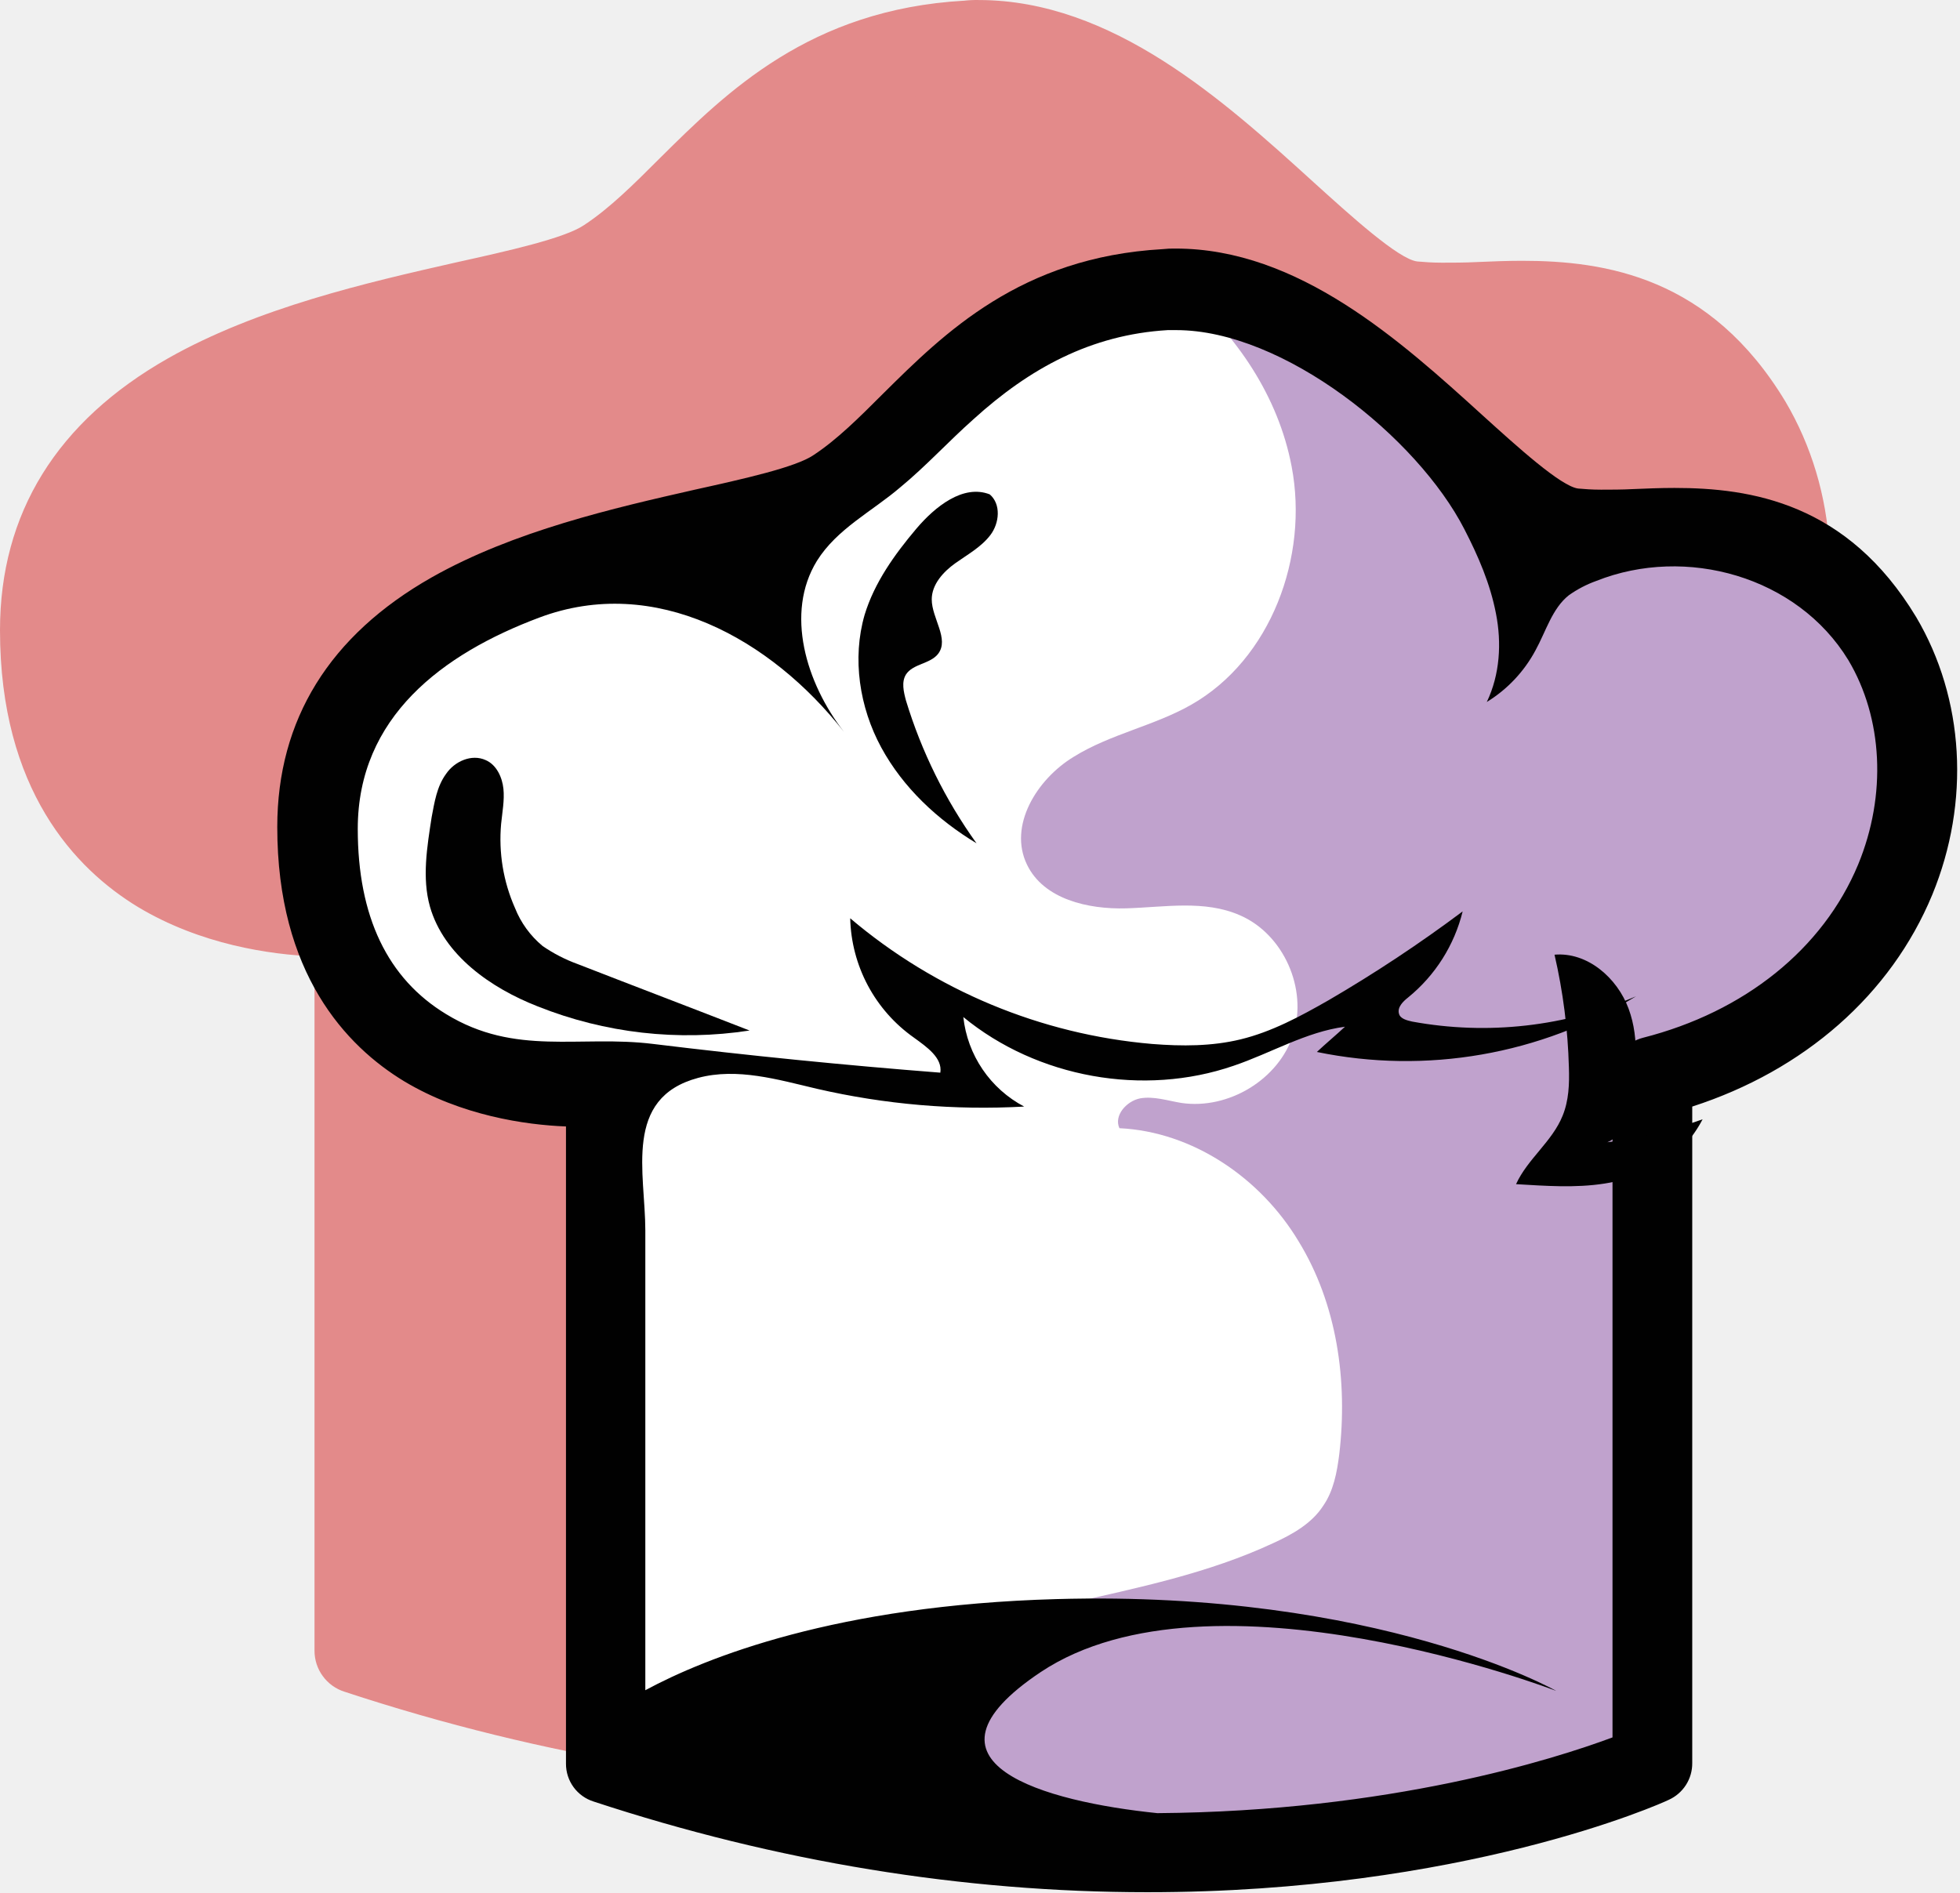
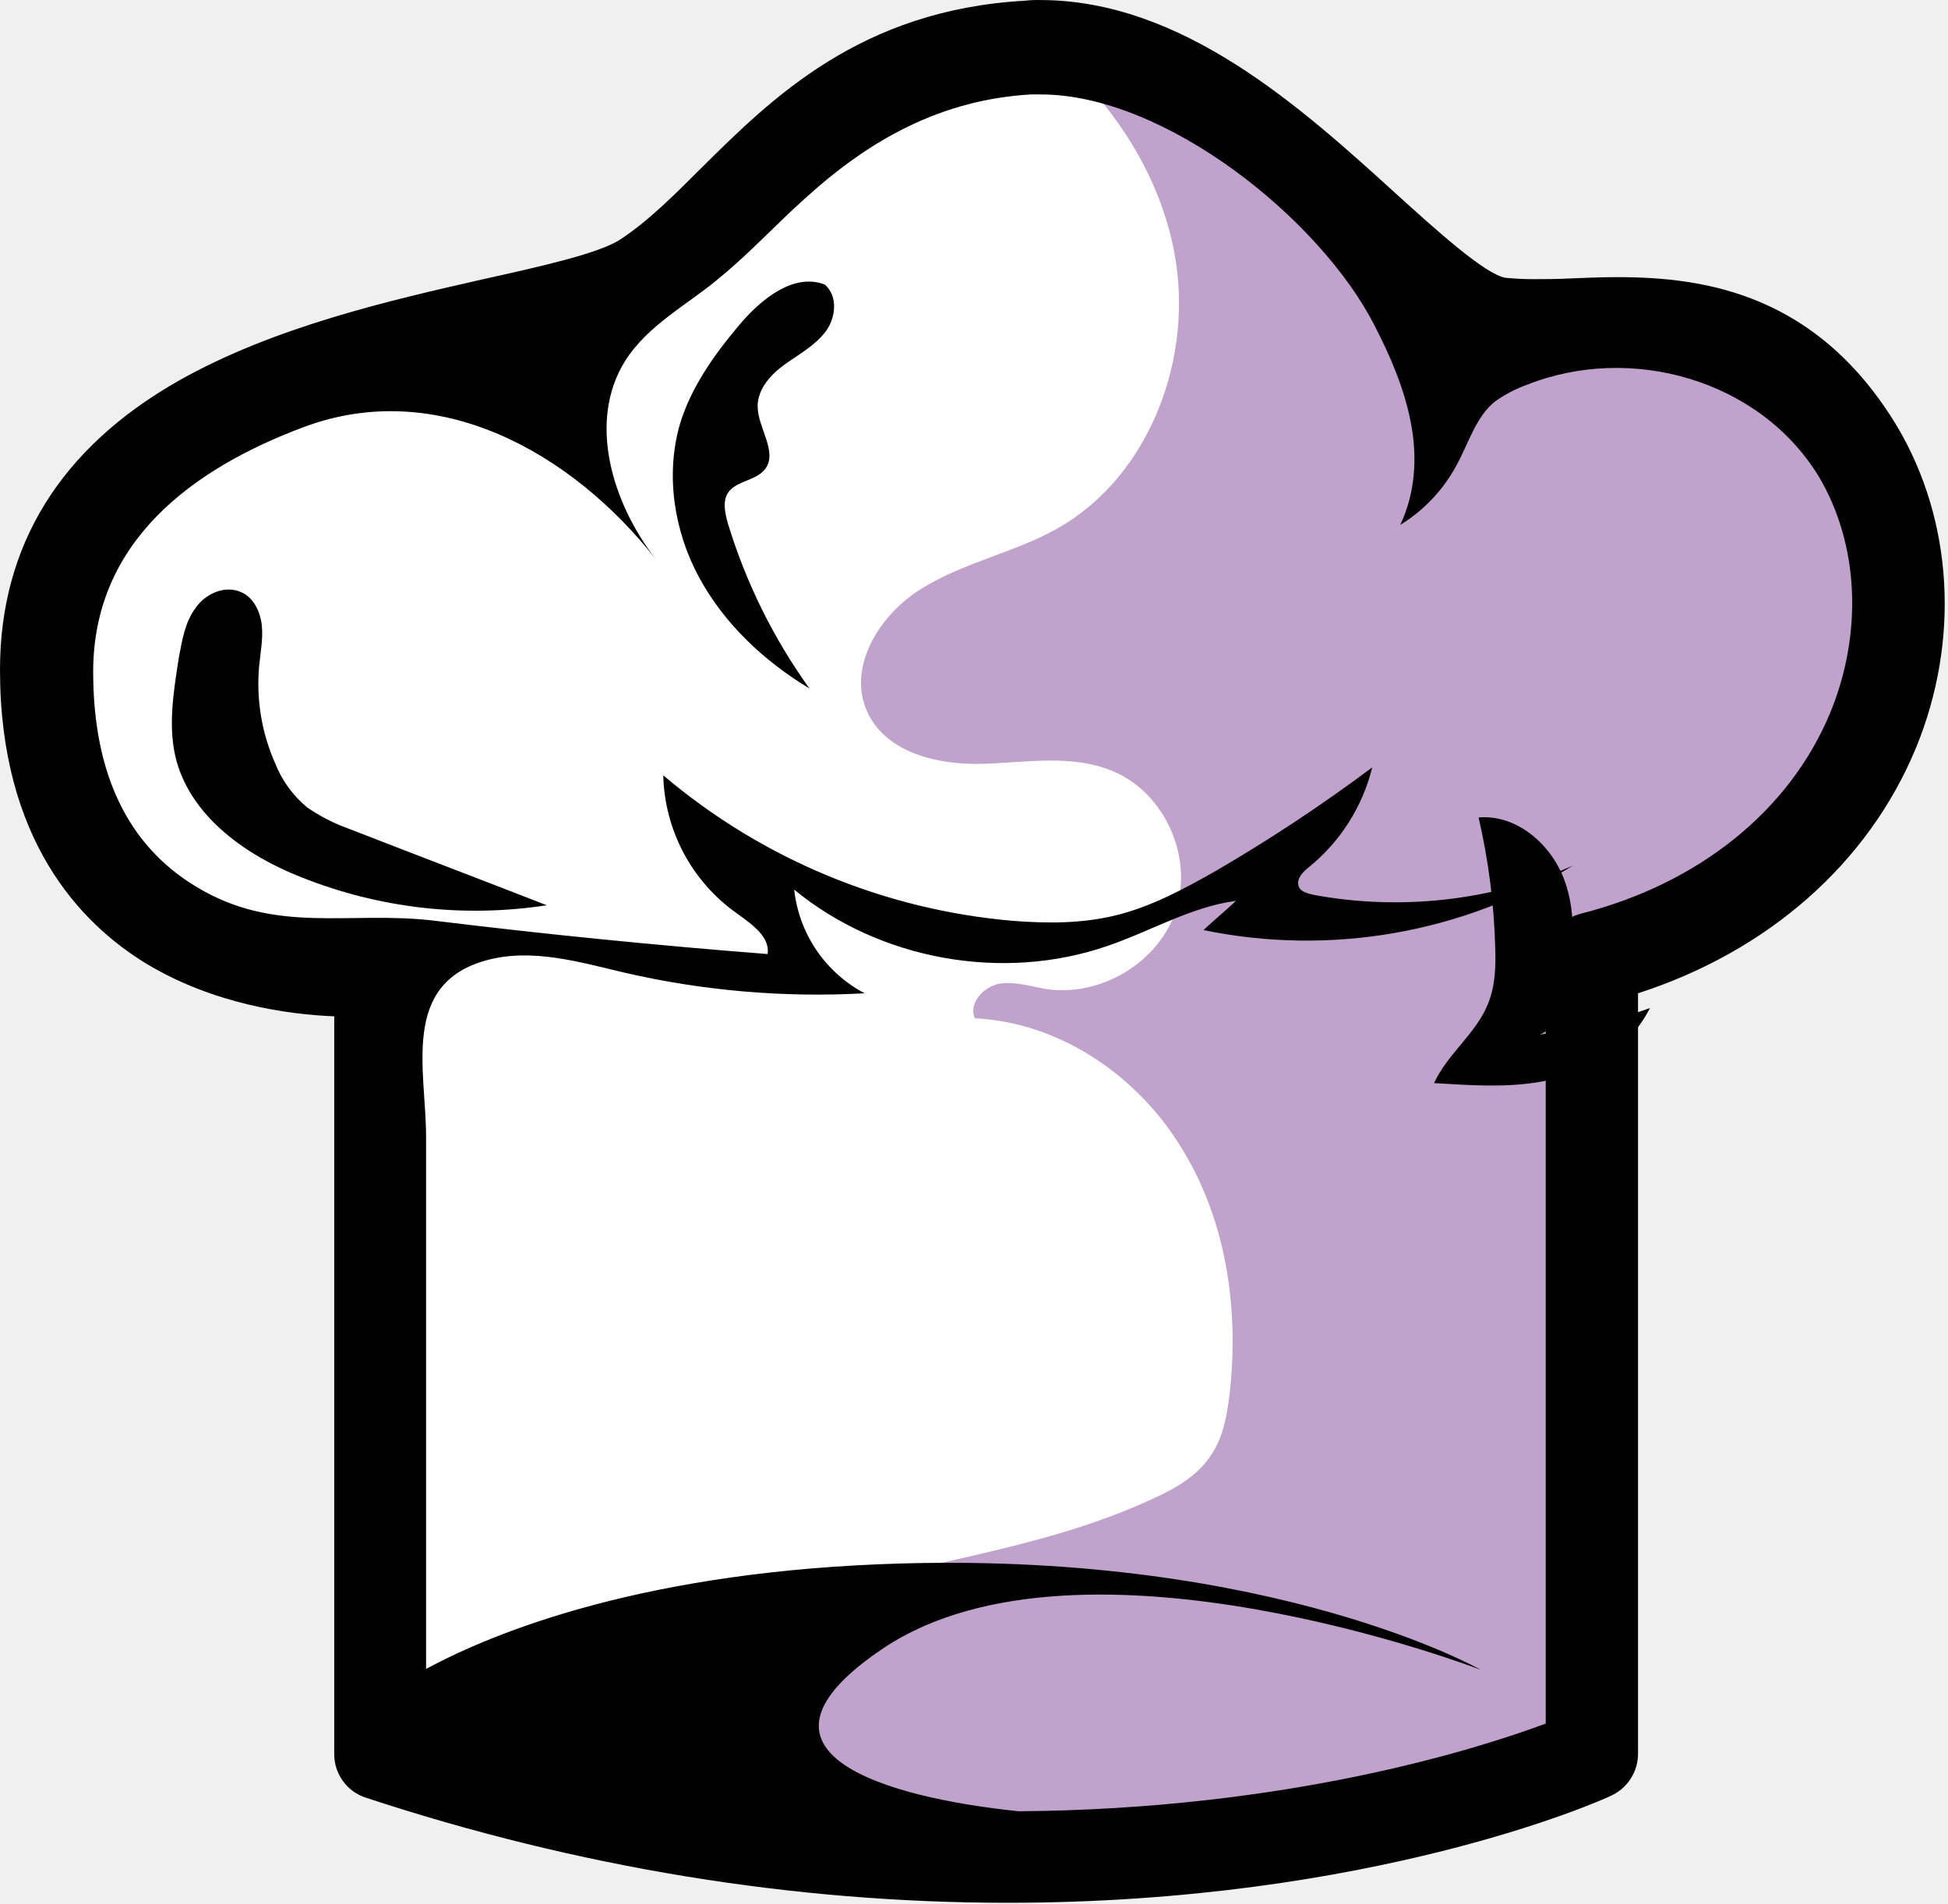
- <svg xmlns="http://www.w3.org/2000/svg" width="205" height="198" viewBox="0 0 205 198" fill="none">
-   <path d="M147.622 31.935C138.53 30.826 121.527 3.554 101.057 4.664C80.654 5.778 73.786 20.557 63.584 27.358C53.383 34.159 4.531 33.049 4.531 65.944C4.531 98.839 37.426 95.439 37.426 95.439V172.608C106.681 195.302 156.646 172.608 156.646 172.608V94.325C183.917 87.524 193.009 61.43 182.74 44.36C172.471 27.29 156.646 33.049 147.622 31.935Z" fill="#E38A8A" />
-   <path d="M147.618 31.848C138.855 30.734 122.65 5.23 103.083 4.576C109.293 9.808 114.069 16.862 115.575 24.848C117.537 35.117 113.217 46.821 104.129 51.989C99.876 54.41 94.906 55.326 90.721 57.934C86.536 60.482 83.266 65.781 85.426 70.22C87.321 74.144 92.358 75.321 96.738 75.19C101.117 75.059 105.631 74.207 109.686 75.983C114.656 78.139 117.406 84.353 115.769 89.521C114.132 94.689 108.378 98.153 103.015 97.369C101.43 97.107 99.876 96.576 98.307 96.845C96.722 97.17 95.299 98.827 95.953 100.246C104.323 100.642 112.04 105.933 116.36 113.127C120.739 120.261 121.984 129.019 121.001 137.39C120.739 139.482 120.347 141.575 119.17 143.275C117.862 145.305 115.638 146.545 113.478 147.528C98.767 154.396 81.305 154.135 67.243 162.244C65.479 163.29 63.712 164.467 62.602 166.1C61.227 168.082 60.771 170.483 60.703 172.837C60.657 174.884 60.877 176.928 61.357 178.917C117.993 190.3 156.773 172.639 156.773 172.639V94.238C184.045 87.433 193.137 61.342 182.868 44.272C172.599 27.27 156.643 32.957 147.618 31.848Z" fill="#E38A8A" />
-   <path d="M159.197 27.282C157.56 27.282 155.991 27.349 154.489 27.413C153.181 27.48 151.936 27.48 150.827 27.48C149.78 27.48 148.928 27.413 148.211 27.349C146.249 27.088 141.343 22.641 137.352 19.027C128.002 10.525 116.346 0.003 102.364 0.003C101.862 -0.008 101.36 0.014 100.862 0.07C84.707 0.986 76.008 9.618 69.013 16.549C66.329 19.233 63.781 21.781 61.086 23.549C59.061 24.92 53.239 26.228 47.611 27.472C38.388 29.565 26.946 32.181 17.593 37.476C5.953 44.082 0 53.697 0 65.924C0 82.602 7.847 90.893 14.454 94.896C20.994 98.819 28.254 99.866 32.895 100.048V172.663C32.889 173.625 33.192 174.564 33.76 175.34C34.327 176.117 35.128 176.692 36.046 176.979C56.909 183.848 78.164 187.312 99.157 187.312C135.061 187.312 157.624 177.241 158.539 176.785C159.345 176.423 160.027 175.834 160.503 175.09C160.979 174.346 161.228 173.479 161.219 172.596V97.781C173.972 93.663 183.849 85.031 188.565 73.649C192.925 63.055 192.227 51.284 186.734 41.998C178.883 28.974 167.893 27.282 159.197 27.282ZM180.123 70.193C176.132 79.808 167.175 87.001 155.599 89.942C154.614 90.195 153.741 90.766 153.115 91.567C152.488 92.367 152.144 93.352 152.135 94.369V169.671C145.464 172.156 126.77 178.109 100.271 178.303C87.521 176.995 71.43 172.612 86.998 162.216C106.486 149.268 145.726 164.372 145.726 164.372C145.726 164.372 125.513 152.879 88.762 153.909C63.714 154.611 48.867 160.555 41.935 164.293V111.91C41.935 105.367 39.387 96.802 47.952 94.511C52.403 93.322 57.044 94.709 61.49 95.756C69.225 97.54 77.174 98.221 85.1 97.781C83.197 96.778 81.57 95.323 80.362 93.544C79.153 91.766 78.4 89.718 78.168 87.579C86.606 94.511 98.702 96.671 108.971 93.128C113.219 91.689 117.21 89.268 121.653 88.681C120.607 89.66 119.497 90.576 118.451 91.559C130.936 94.135 143.934 91.868 154.81 85.217C146.78 88.675 137.905 89.677 129.306 88.095C128.716 87.964 127.931 87.77 127.8 87.179C127.606 86.462 128.26 85.808 128.846 85.348C131.929 82.841 134.111 79.397 135.061 75.539C130.159 79.209 125.049 82.594 119.759 85.677C116.552 87.508 113.283 89.272 109.751 90.124C106.482 90.917 103.081 90.917 99.681 90.647C87.004 89.561 74.981 84.554 65.279 76.324C65.343 79.001 66.032 81.626 67.293 83.988C68.554 86.35 70.351 88.384 72.54 89.926C73.979 90.972 75.81 92.216 75.548 93.917C64.625 93.066 53.725 91.976 42.847 90.647C34.413 89.601 27.152 92.086 19.242 87.247C12.572 83.2 9.171 76.138 9.171 66.13C9.171 53.376 18.853 46.183 29.84 42.061C43.049 37.091 56.259 44.483 64.566 55.077C60.25 49.528 57.828 41.538 61.49 35.589C63.781 31.927 67.768 29.965 70.975 27.219C73.915 24.797 76.468 21.987 79.345 19.435C85.686 13.68 92.685 9.82 101.448 9.297H102.431C114.658 9.297 129.897 21.527 135.259 31.991C136.844 35.066 138.204 38.205 138.858 41.605C139.512 44.938 139.313 48.537 137.811 51.676C140.15 50.241 142.065 48.209 143.36 45.791C144.549 43.631 145.258 41.015 147.157 39.513C148.123 38.826 149.179 38.276 150.296 37.876C160.497 33.822 173.184 37.353 179.006 46.904C182.937 53.507 183.393 62.266 180.123 70.193Z" fill="#E38A8A" />
-   <path d="M154.028 97.738C154.821 94.076 155.273 90.152 153.965 86.621C152.657 83.09 149.256 80.149 145.527 80.474C146.499 84.681 147.047 88.975 147.164 93.291C147.227 95.189 147.164 97.084 146.442 98.84C145.253 101.78 142.455 103.746 141.144 106.624C144.481 106.818 147.881 107.079 151.218 106.556C154.555 106.033 157.888 104.725 160.243 102.304C161.092 101.378 161.817 100.346 162.399 99.232C158.886 100.497 155.246 101.374 151.543 101.848C153.049 101.273 153.703 99.375 154.028 97.738Z" fill="#E38A8A" />
-   <path d="M30.229 79.482C28.838 78.329 27.758 76.845 27.09 75.166C25.752 72.15 25.206 68.841 25.505 65.555C25.635 64.247 25.901 62.872 25.766 61.564C25.631 60.256 24.973 58.818 23.737 58.294C22.152 57.573 20.206 58.425 19.223 59.88C18.176 61.318 17.915 63.086 17.59 64.786C17.067 68.187 16.476 71.718 17.392 74.988C18.977 80.536 24.327 84.274 29.678 86.366C37.333 89.42 45.665 90.368 53.81 89.113C47.267 86.561 40.731 84.076 34.188 81.527C32.787 81.016 31.457 80.329 30.229 79.482Z" fill="#E38A8A" />
-   <path d="M72.807 31.94C70.322 34.885 68.031 38.087 66.921 41.749C65.483 46.719 66.331 52.279 68.816 56.857C71.301 61.434 75.224 65.097 79.671 67.78C76.117 62.828 73.401 57.327 71.63 51.495C71.368 50.512 71.106 49.402 71.63 48.55C72.422 47.309 74.376 47.361 75.292 46.196C76.6 44.495 74.57 42.141 74.57 39.985C74.57 38.285 75.878 36.846 77.254 35.863C78.629 34.88 80.198 34.032 81.245 32.661C82.291 31.29 82.485 29.13 81.177 28.016C78.169 26.839 74.963 29.391 72.807 31.94Z" fill="#E38A8A" />
-   <path d="M164.512 55.315C156.166 54.296 140.558 29.262 121.767 30.28C103.038 31.303 96.733 44.869 87.368 51.112C78.003 57.356 33.159 56.337 33.159 86.534C33.159 116.731 63.356 113.609 63.356 113.609V184.448C126.93 205.28 172.796 184.448 172.796 184.448V112.587C197.831 106.344 206.177 82.39 196.75 66.72C187.323 51.051 172.796 56.337 164.512 55.315Z" fill="white" />
-   <path d="M164.511 55.236C156.467 54.213 141.59 30.802 123.628 30.201C129.329 35.004 133.713 41.48 135.096 48.81C136.897 58.237 132.931 68.981 124.589 73.725C120.685 75.948 116.123 76.788 112.281 79.182C108.439 81.521 105.437 86.386 107.42 90.46C109.159 94.062 113.783 95.143 117.804 95.023C121.824 94.903 125.968 94.12 129.69 95.75C134.252 97.73 136.777 103.434 135.274 108.178C133.772 112.923 128.489 116.102 123.567 115.382C122.111 115.142 120.685 114.654 119.244 114.902C117.789 115.2 116.483 116.721 117.083 118.023C124.767 118.387 131.851 123.244 135.816 129.847C139.836 136.396 140.979 144.436 140.077 152.12C139.836 154.041 139.476 155.962 138.396 157.523C137.195 159.386 135.154 160.524 133.171 161.427C119.666 167.732 103.637 167.492 90.728 174.935C89.109 175.896 87.487 176.976 86.468 178.475C85.206 180.294 84.787 182.499 84.725 184.66C84.683 186.539 84.884 188.415 85.326 190.241C137.315 200.69 172.915 184.478 172.915 184.478V112.508C197.949 106.261 206.295 82.311 196.869 66.641C187.442 51.033 172.795 56.254 164.511 55.236Z" fill="#C0A2CD" />
-   <path d="M175.138 51.044C173.636 51.044 172.195 51.106 170.816 51.164C169.616 51.226 168.473 51.226 167.455 51.226C166.494 51.226 165.712 51.164 165.053 51.106C163.253 50.866 158.748 46.784 155.085 43.466C146.502 35.662 135.802 26.003 122.967 26.003C122.506 25.992 122.046 26.013 121.588 26.064C106.759 26.905 98.773 34.829 92.352 41.192C89.889 43.655 87.549 45.994 85.075 47.617C83.216 48.876 77.872 50.076 72.706 51.219C64.239 53.14 53.736 55.541 45.15 60.402C34.465 66.466 29 75.293 29 86.516C29 101.826 36.204 109.437 42.268 113.112C48.271 116.713 54.937 117.674 59.197 117.841V184.5C59.192 185.383 59.47 186.244 59.99 186.957C60.511 187.671 61.247 188.198 62.089 188.462C81.241 194.767 100.752 197.947 120.024 197.947C152.982 197.947 173.694 188.702 174.535 188.284C175.274 187.951 175.9 187.41 176.337 186.727C176.774 186.044 177.002 185.249 176.994 184.438V115.76C188.702 111.98 197.768 104.056 202.097 93.607C206.099 83.882 205.459 73.077 200.417 64.553C193.209 52.598 183.121 51.044 175.138 51.044ZM194.348 90.435C190.684 99.261 182.462 105.864 171.835 108.564C170.931 108.796 170.13 109.321 169.555 110.055C168.98 110.79 168.663 111.695 168.655 112.628V181.753C162.532 184.034 145.371 189.499 121.046 189.677C109.342 188.476 94.571 184.453 108.862 174.91C126.751 163.024 162.772 176.889 162.772 176.889C162.772 176.889 144.218 166.338 110.481 167.284C87.487 167.928 73.859 173.385 67.496 176.816V128.73C67.496 122.724 65.156 114.861 73.018 112.759C77.104 111.667 81.364 112.941 85.446 113.901C92.547 115.538 99.843 116.164 107.119 115.76C105.373 114.839 103.879 113.504 102.77 111.871C101.66 110.238 100.969 108.358 100.756 106.395C108.502 112.759 119.605 114.741 129.032 111.489C132.932 110.168 136.596 107.945 140.674 107.407C139.713 108.305 138.695 109.146 137.734 110.048C149.195 112.413 161.127 110.332 171.111 104.227C163.739 107.401 155.593 108.32 147.699 106.868C147.157 106.748 146.437 106.57 146.317 106.028C146.139 105.369 146.739 104.769 147.277 104.347C150.107 102.046 152.11 98.885 152.982 95.343C148.482 98.711 143.792 101.819 138.935 104.649C135.992 106.33 132.99 107.949 129.749 108.731C126.747 109.459 123.625 109.459 120.504 109.211C108.868 108.214 97.83 103.618 88.924 96.063C88.983 98.52 89.616 100.93 90.773 103.098C91.931 105.267 93.58 107.134 95.59 108.549C96.91 109.51 98.591 110.652 98.351 112.213C88.324 111.432 78.318 110.431 68.332 109.211C60.59 108.251 53.925 110.532 46.663 106.09C40.54 102.375 37.419 95.892 37.419 86.706C37.419 74.998 46.307 68.395 56.392 64.611C68.518 60.049 80.644 66.834 88.27 76.559C84.308 71.465 82.085 64.131 85.446 58.67C87.549 55.308 91.209 53.507 94.153 50.986C96.852 48.763 99.195 46.184 101.836 43.841C107.657 38.558 114.082 35.014 122.127 34.534H123.029C134.253 34.534 148.241 45.761 153.164 55.366C154.619 58.19 155.867 61.071 156.467 64.192C157.068 67.252 156.886 70.556 155.507 73.437C157.653 72.12 159.411 70.255 160.6 68.034C161.692 66.052 162.343 63.651 164.086 62.272C164.973 61.641 165.942 61.136 166.967 60.769C176.332 57.047 187.978 60.289 193.322 69.057C196.931 75.118 197.35 83.158 194.348 90.435Z" fill="#010101" />
-   <path d="M170.394 115.72C171.122 112.358 171.537 108.757 170.336 105.515C169.135 102.273 166.014 99.574 162.59 99.872C163.482 103.734 163.986 107.676 164.093 111.638C164.151 113.381 164.093 115.12 163.431 116.732C162.339 119.431 159.771 121.236 158.566 123.877C161.63 124.055 164.751 124.295 167.815 123.815C170.878 123.335 173.938 122.134 176.099 119.911C176.879 119.062 177.544 118.114 178.078 117.092C174.854 118.253 171.512 119.058 168.113 119.493C169.496 118.965 170.096 117.223 170.394 115.72Z" fill="#010101" />
-   <path d="M56.751 98.963C55.474 97.904 54.483 96.542 53.869 95.001C52.641 92.232 52.14 89.195 52.414 86.178C52.534 84.978 52.778 83.715 52.654 82.515C52.531 81.314 51.927 79.993 50.791 79.513C49.336 78.851 47.55 79.633 46.648 80.968C45.687 82.289 45.447 83.912 45.149 85.472C44.668 88.594 44.126 91.836 44.967 94.837C46.422 99.931 51.334 103.361 56.245 105.282C63.272 108.085 70.921 108.956 78.398 107.804C72.391 105.461 66.392 103.18 60.385 100.84C59.099 100.371 57.878 99.74 56.751 98.963Z" fill="#010101" />
-   <path d="M95.834 55.318C93.553 58.021 91.45 60.961 90.431 64.323C89.111 68.885 89.889 73.989 92.17 78.192C94.451 82.394 98.053 85.755 102.135 88.218C98.873 83.673 96.379 78.623 94.753 73.269C94.513 72.367 94.273 71.348 94.753 70.566C95.481 69.427 97.275 69.474 98.115 68.405C99.316 66.844 97.453 64.683 97.453 62.704C97.453 61.143 98.653 59.822 99.916 58.92C101.178 58.018 102.619 57.239 103.58 55.98C104.54 54.722 104.718 52.739 103.518 51.717C100.756 50.636 97.813 52.979 95.834 55.318Z" fill="#010101" />
+ <svg xmlns="http://www.w3.org/2000/svg" width="176" height="172" viewBox="0 0 176 172" fill="none">
+   <path d="M135.512 29.315C127.166 28.296 111.558 3.262 92.767 4.28C74.038 5.303 67.733 18.869 58.368 25.113C49.003 31.356 4.159 30.337 4.159 60.534C4.159 90.731 34.356 87.609 34.356 87.609V158.448C97.93 179.28 143.796 158.448 143.796 158.448V86.587C168.831 80.344 177.177 56.39 167.75 40.72C158.323 25.051 143.796 30.337 135.512 29.315Z" fill="white" />
+   <path d="M135.511 29.235C127.467 28.213 112.59 4.801 94.628 4.201C100.329 9.004 104.713 15.479 106.096 22.811C107.897 32.237 103.931 42.98 95.589 47.725C91.685 49.948 87.123 50.788 83.281 53.182C79.439 55.521 76.438 60.386 78.42 64.46C80.159 68.062 84.784 69.143 88.804 69.023C92.824 68.903 96.968 68.12 100.69 69.75C105.252 71.73 107.777 77.434 106.274 82.178C104.772 86.922 99.489 90.102 94.567 89.382C93.111 89.142 91.685 88.654 90.244 88.902C88.789 89.2 87.483 90.721 88.083 92.023C95.767 92.387 102.851 97.244 106.816 103.847C110.836 110.396 111.979 118.436 111.077 126.12C110.836 128.041 110.476 129.962 109.396 131.523C108.195 133.386 106.154 134.524 104.171 135.427C90.666 141.732 74.637 141.492 61.728 148.935C60.109 149.896 58.487 150.976 57.468 152.475C56.206 154.294 55.787 156.499 55.725 158.66C55.683 160.539 55.884 162.415 56.326 164.241C108.315 174.69 143.915 158.478 143.915 158.478V86.508C168.949 80.261 177.295 56.311 167.869 40.641C158.442 25.033 143.795 30.254 135.511 29.235Z" fill="#C0A2CD" />
+   <path d="M146.138 25.044C144.636 25.044 143.195 25.106 141.816 25.164C140.616 25.226 139.473 25.226 138.455 25.226C137.494 25.226 136.712 25.164 136.053 25.106C134.253 24.866 129.748 20.784 126.085 17.466C117.502 9.662 106.802 0.003 93.967 0.003C93.506 -0.008 93.046 0.013 92.588 0.064C77.759 0.905 69.773 8.829 63.352 15.192C60.889 17.655 58.549 19.994 56.075 21.617C54.216 22.876 48.872 24.076 43.706 25.219C35.239 27.14 24.736 29.541 16.15 34.402C5.465 40.466 0 49.293 0 60.516C0 75.826 7.204 83.437 13.268 87.112C19.271 90.713 25.937 91.674 30.197 91.841V158.5C30.192 159.383 30.47 160.244 30.99 160.957C31.511 161.671 32.247 162.198 33.089 162.462C52.241 168.767 71.752 171.947 91.024 171.947C123.982 171.947 144.694 162.702 145.535 162.284C146.274 161.951 146.9 161.41 147.337 160.727C147.774 160.044 148.002 159.249 147.994 158.438V89.76C159.702 85.98 168.768 78.056 173.097 67.607C177.099 57.882 176.459 47.077 171.417 38.553C164.209 26.598 154.121 25.044 146.138 25.044ZM165.348 64.435C161.684 73.261 153.462 79.864 142.835 82.564C141.931 82.796 141.13 83.321 140.555 84.055C139.98 84.79 139.663 85.695 139.655 86.628V155.753C133.532 158.034 116.371 163.499 92.046 163.677C80.342 162.476 65.571 158.453 79.862 148.91C97.751 137.024 133.772 150.889 133.772 150.889C133.772 150.889 115.218 140.338 81.481 141.284C58.487 141.928 44.859 147.385 38.496 150.816V102.73C38.496 96.724 36.156 88.862 44.018 86.759C48.104 85.667 52.364 86.941 56.446 87.901C63.547 89.538 70.843 90.164 78.119 89.76C76.373 88.839 74.879 87.504 73.77 85.871C72.66 84.238 71.969 82.358 71.756 80.395C79.501 86.759 90.605 88.741 100.032 85.489C103.932 84.168 107.596 81.945 111.674 81.407C110.713 82.305 109.695 83.146 108.734 84.048C120.195 86.413 132.127 84.332 142.111 78.227C134.739 81.401 126.593 82.32 118.699 80.868C118.157 80.748 117.437 80.57 117.317 80.028C117.139 79.37 117.739 78.769 118.277 78.347C121.107 76.046 123.11 72.885 123.982 69.343C119.482 72.711 114.792 75.819 109.935 78.649C106.992 80.33 103.99 81.949 100.749 82.731C97.747 83.459 94.625 83.459 91.504 83.211C79.868 82.214 68.83 77.618 59.925 70.063C59.983 72.52 60.616 74.93 61.773 77.098C62.931 79.267 64.58 81.134 66.59 82.549C67.91 83.51 69.591 84.652 69.351 86.213C59.324 85.432 49.318 84.431 39.332 83.211C31.59 82.251 24.925 84.532 17.663 80.09C11.54 76.375 8.419 69.892 8.419 60.706C8.419 48.998 17.307 42.395 27.392 38.611C39.518 34.049 51.644 40.834 59.27 50.559C55.308 45.465 53.085 38.131 56.446 32.67C58.549 29.308 62.209 27.507 65.153 24.986C67.852 22.763 70.195 20.183 72.836 17.841C78.657 12.558 85.082 9.014 93.126 8.534H94.029C105.253 8.534 119.241 19.762 124.164 29.366C125.619 32.19 126.867 35.071 127.467 38.193C128.068 41.252 127.886 44.556 126.507 47.437C128.653 46.12 130.411 44.255 131.6 42.035C132.692 40.052 133.343 37.651 135.086 36.272C135.973 35.641 136.942 35.136 137.967 34.769C147.332 31.047 158.978 34.289 164.322 43.057C167.931 49.118 168.35 57.158 165.348 64.435Z" fill="#010101" />
+   <path d="M141.394 89.72C142.122 86.358 142.537 82.757 141.336 79.515C140.135 76.273 137.014 73.574 133.59 73.872C134.482 77.734 134.986 81.676 135.093 85.638C135.151 87.381 135.093 89.12 134.431 90.731C133.339 93.431 130.771 95.236 129.566 97.877C132.63 98.055 135.751 98.295 138.815 97.815C141.878 97.335 144.938 96.134 147.099 93.911C147.879 93.062 148.544 92.114 149.078 91.092C145.854 92.253 142.512 93.058 139.113 93.493C140.496 92.965 141.096 91.223 141.394 89.72Z" fill="#010101" />
+   <path d="M27.751 72.963C26.474 71.904 25.483 70.542 24.869 69.001C23.641 66.232 23.14 63.195 23.414 60.178C23.534 58.978 23.778 57.715 23.654 56.515C23.53 55.314 22.927 53.993 21.791 53.513C20.336 52.851 18.55 53.633 17.648 54.968C16.687 56.289 16.447 57.912 16.149 59.472C15.668 62.594 15.126 65.836 15.967 68.837C17.422 73.931 22.334 77.361 27.245 79.282C34.272 82.085 41.921 82.956 49.398 81.804C43.391 79.461 37.392 77.18 31.385 74.84C30.099 74.371 28.878 73.74 27.751 72.963Z" fill="#010101" />
+   <path d="M66.834 29.318C64.553 32.021 62.45 34.961 61.431 38.323C60.111 42.885 60.889 47.989 63.17 52.191C65.451 56.394 69.053 59.755 73.135 62.218C69.873 57.673 67.379 52.623 65.753 47.269C65.513 46.367 65.273 45.348 65.753 44.566C66.481 43.427 68.275 43.474 69.115 42.405C70.316 40.844 68.453 38.683 68.453 36.704C68.453 35.143 69.653 33.822 70.916 32.92C72.178 32.018 73.619 31.239 74.579 29.98C75.54 28.722 75.718 26.739 74.518 25.716C71.756 24.636 68.813 26.979 66.834 29.318Z" fill="#010101" />
</svg>
